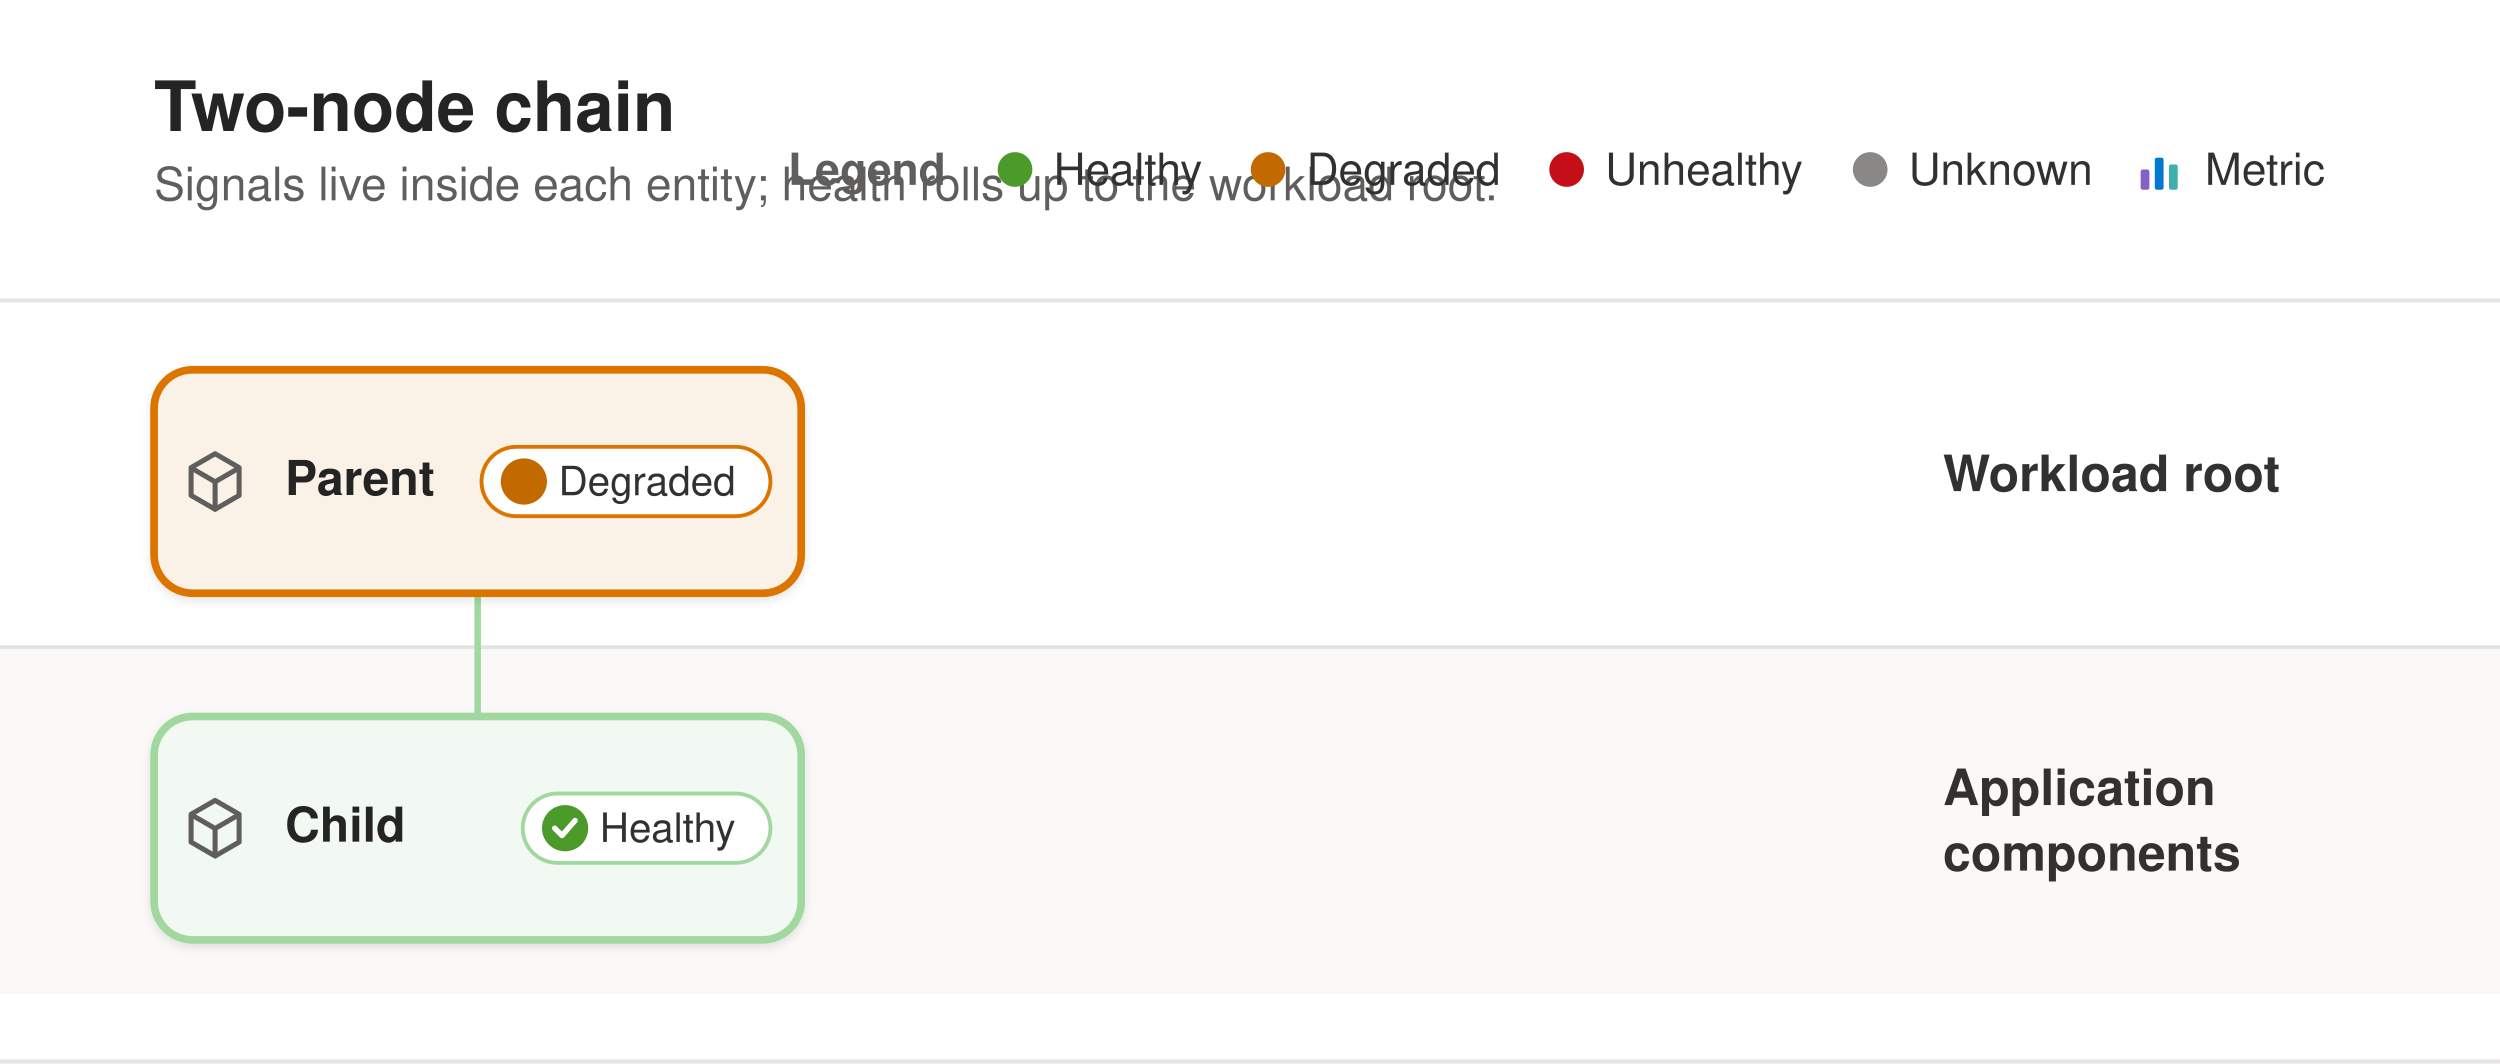
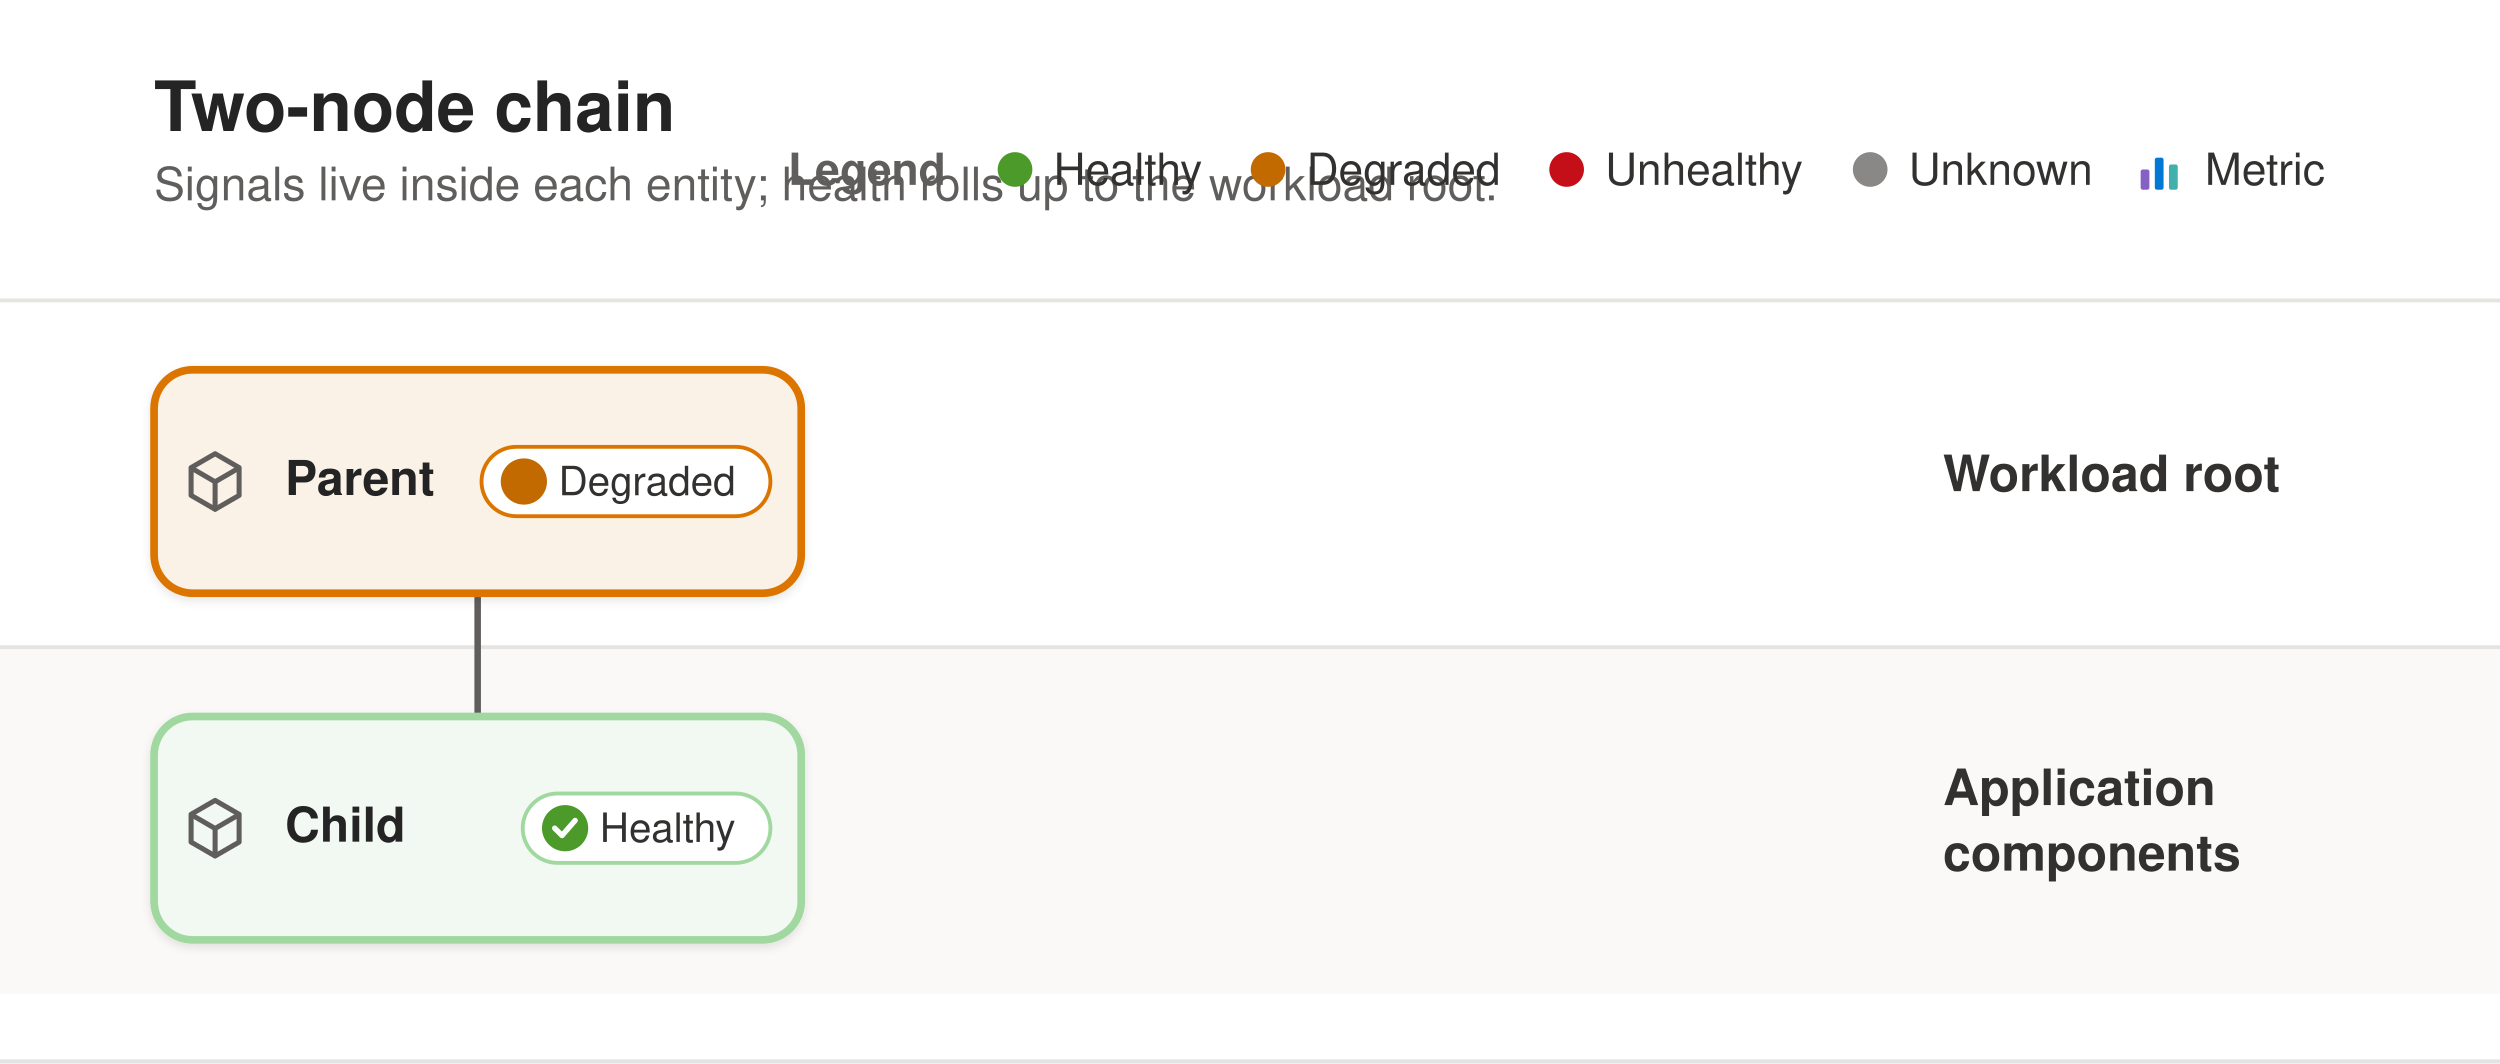
<svg xmlns="http://www.w3.org/2000/svg" width="649" height="276" viewBox="0 0 649 276" font-family="Segoe UI, -apple-system, BlinkMacSystemFont, Helvetica, Arial, sans-serif">
  <defs>
    <filter id="cs" x="-20%" y="-20%" width="140%" height="140%">
      <feDropShadow dx="0" dy="1" stdDeviation="1.3" flood-color="#000" flood-opacity="0.1" />
    </filter>
  </defs>
  <rect width="649" height="276" fill="#ffffff" />
  <rect x="0" y="78.0" width="649" height="90.0" fill="#ffffff" />
  <line x1="0" y1="78.0" x2="649" y2="78.0" stroke="#e6e4e2" />
  <text x="504.4" y="127.5" font-size="13" font-weight="700" fill="#323130">Workload root</text>
  <rect x="0" y="168.0" width="649" height="90.0" fill="#faf9f8" />
  <line x1="0" y1="168.0" x2="649" y2="168.0" stroke="#e6e4e2" />
  <text x="504.4" y="209.0" font-size="13" font-weight="700" fill="#323130">Application</text>
  <text x="504.4" y="226.0" font-size="13" font-weight="700" fill="#323130">components</text>
  <line x1="0" y1="275.5" x2="649" y2="275.5" stroke="#e6e4e2" />
  <text x="40" y="34" font-size="18" font-weight="700" fill="#242424">Two-node chain</text>
  <text x="40" y="52" font-size="12" fill="#605e5c">Signals live inside each entity; health rolls up to the workload root.</text>
  <text x="245.5" y="48" font-size="11.5" font-weight="600" fill="#605e5c" text-anchor="end">Legend</text>
  <circle cx="263.5" cy="44" r="4.5" fill="#4c9a2a" />
  <text x="273.5" y="48" font-size="11.5" fill="#323130">Healthy</text>
  <circle cx="329.2" cy="44" r="4.5" fill="#c26a00" />
  <text x="339.2" y="48" font-size="11.5" fill="#323130">Degraded</text>
  <circle cx="406.7" cy="44" r="4.5" fill="#c50f18" />
  <text x="416.7" y="48" font-size="11.5" fill="#323130">Unhealthy</text>
  <circle cx="485.5" cy="44" r="4.5" fill="#8a8886" />
  <text x="495.5" y="48" font-size="11.5" fill="#323130">Unknown</text>
  <g transform="translate(554.4,37.0) scale(0.875)">
    <rect x="1.5" y="8" width="2.6" height="6" rx="0.6" fill="#8661c5" />
    <rect x="5.7" y="4.5" width="2.6" height="9.5" rx="0.6" fill="#0078D4" />
    <rect x="9.9" y="6.5" width="2.6" height="7.5" rx="0.6" fill="#3fb0ac" />
  </g>
  <text x="572.4" y="48" font-size="11.5" fill="#323130">Metric</text>
  <g transform="translate(40.0,0)">
    <g fill="none" stroke-linecap="butt" stroke-linejoin="round">
-       <path d="M84.0 186.0 L84.0 154.0" stroke="#a0d8a0" stroke-width="1.7" />
+       <path d="M84.0 186.0 L84.0 154.0" stroke="#605e5c" stroke-width="1.7" />
    </g>
    <g filter="url(#cs)">
      <rect x="0.0" y="186.0" width="168" height="58" rx="10" fill="#f2f8f2" stroke="#a0d8a0" stroke-width="2" />
    </g>
    <g transform="translate(6.0,205.16) scale(0.82)">
      <path d="M12 3.2l7.6 4.4v8.8L12 20.8l-7.6-4.4V7.6z" fill="none" stroke="#605e5c" stroke-width="1.6" stroke-linecap="round" stroke-linejoin="round" />
      <path d="M4.6 7.8l7.4 4.3 7.4-4.3M12 12.1v8.6" fill="none" stroke="#605e5c" stroke-width="1.6" stroke-linecap="round" stroke-linejoin="round" />
    </g>
    <text x="34.0" y="218.5" font-size="12.5" font-weight="600" fill="#242424">Child</text>
    <rect x="95.7" y="206.00" width="64.3" height="18" rx="9" fill="#ffffff" stroke="#a0d8a0" stroke-width="1" />
    <circle cx="106.7" cy="215.0" r="6" fill="#4c9a2a" />
    <path d="M104.0 215.0 l1.9 1.9 l3.4 -3.9" fill="none" stroke="#ffffff" stroke-width="1.4" stroke-linecap="round" stroke-linejoin="round" />
    <text x="115.7" y="218.57" font-size="10.5" fill="#323130">Healthy</text>
    <g filter="url(#cs)">
      <rect x="0.0" y="96.0" width="168" height="58" rx="10" fill="#fbf2e7" stroke="#db7500" stroke-width="2" />
    </g>
    <g transform="translate(6.0,115.16) scale(0.82)">
      <path d="M12 3.2l7.6 4.4v8.8L12 20.8l-7.6-4.4V7.6z" fill="none" stroke="#605e5c" stroke-width="1.6" stroke-linecap="round" stroke-linejoin="round" />
      <path d="M4.6 7.8l7.4 4.3 7.4-4.3M12 12.1v8.6" fill="none" stroke="#605e5c" stroke-width="1.6" stroke-linecap="round" stroke-linejoin="round" />
    </g>
    <text x="34.0" y="128.5" font-size="12.5" font-weight="600" fill="#242424">Parent</text>
    <rect x="85.0" y="116.00" width="75.0" height="18" rx="9" fill="#ffffff" stroke="#db7500" stroke-width="1" />
    <circle cx="96.0" cy="125.0" r="6" fill="#c26a00" />
    <text x="105.0" y="128.57" font-size="10.5" fill="#323130">Degraded</text>
  </g>
</svg>
